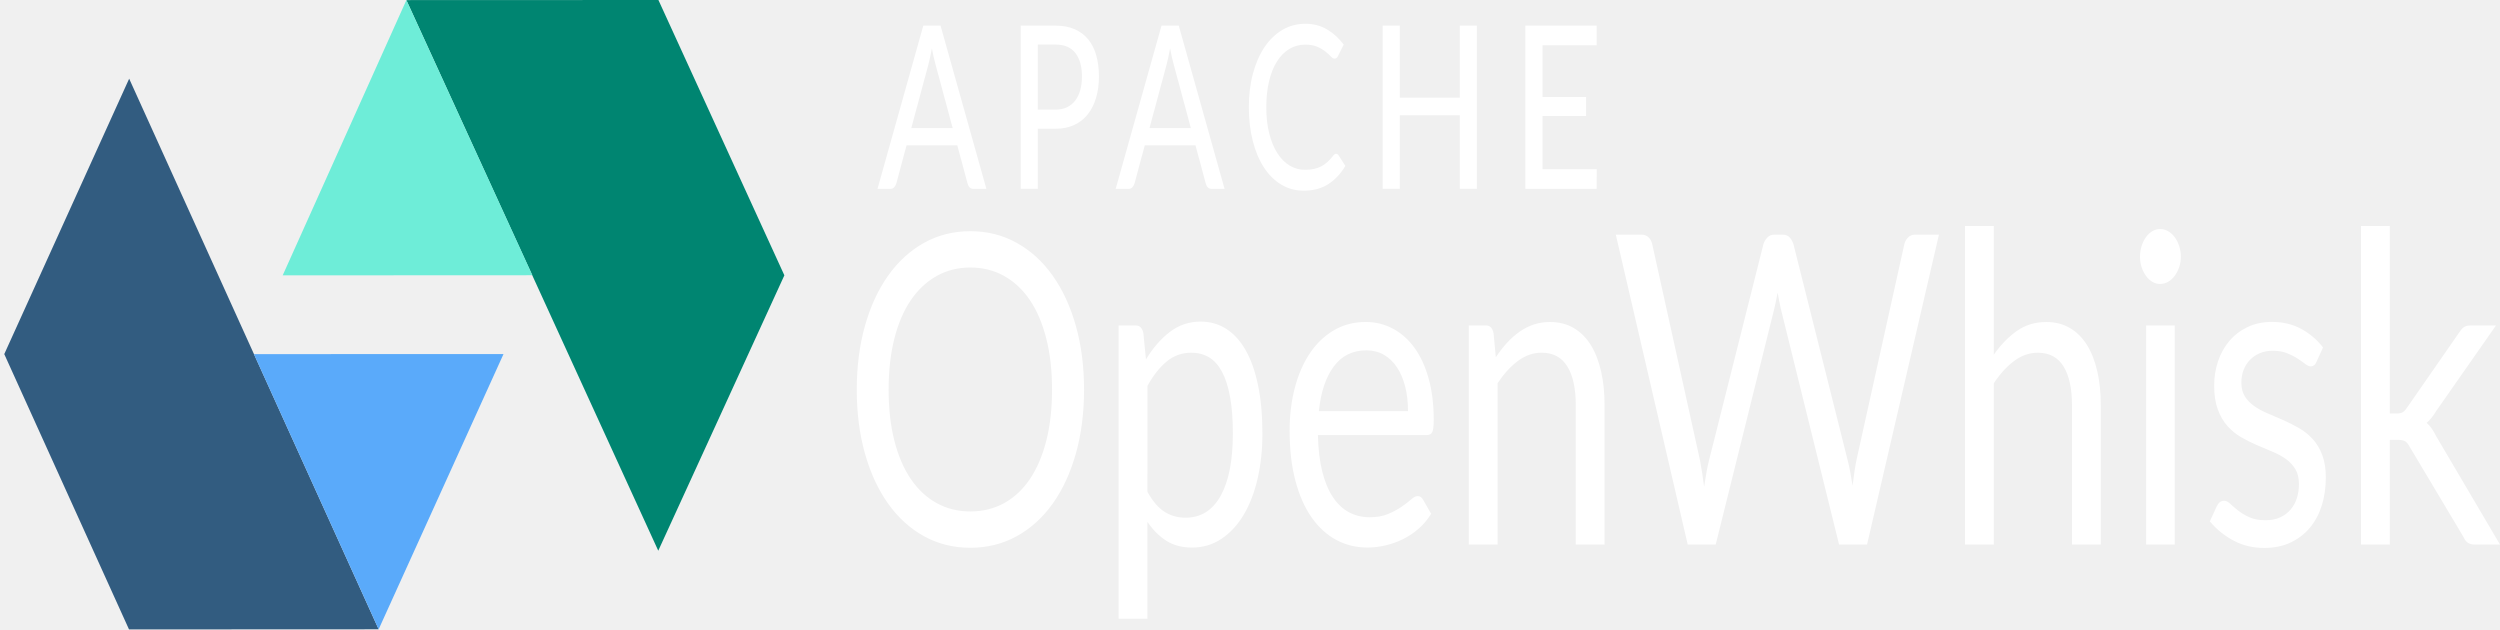
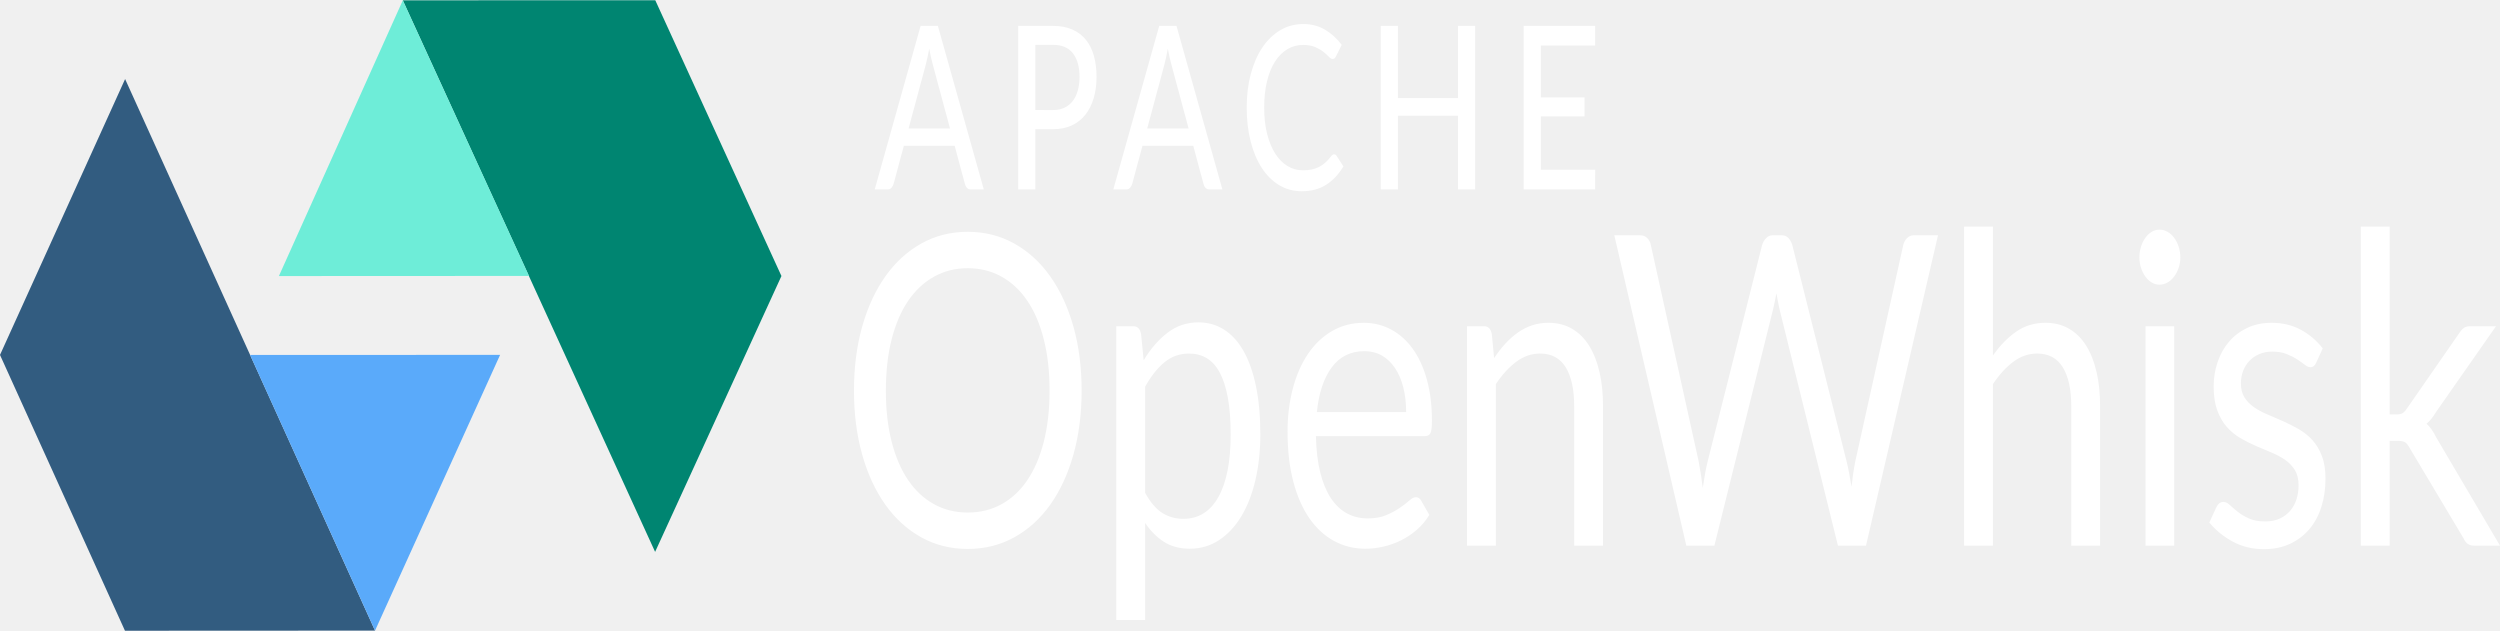
- <svg xmlns="http://www.w3.org/2000/svg" xmlns:ns1="http://www.openswatchbook.org/uri/2009/osb" xmlns:xlink="http://www.w3.org/1999/xlink" width="92.749" height="23.351" viewBox="0 0 147.844 37.222" version="1.1" id="svg4829">
+ <svg xmlns="http://www.w3.org/2000/svg" xmlns:ns1="http://www.openswatchbook.org/uri/2009/osb" xmlns:xlink="http://www.w3.org/1999/xlink" width="1.997in" height="0.504in" viewBox="0 0 305.6 77.071" version="1.1" id="svg4829">
  <defs id="defs4816">
    <linearGradient id="linearGradient2544" ns1:paint="solid">
      <stop style="stop-color:#000000;stop-opacity:1;" offset="0" id="stop2542" />
    </linearGradient>
-     <color-profile name="Adobe-RGB--1998-" xlink:href="/System/Library/ColorSync/Profiles/AdobeRGB1998.icc" id="color-profile186" />
+     <color-profile name="Adobe-RGB--1998-" xlink:href="/System/Library/ColorSync/Profiles/AdobeRGB1998.icc" id="color-profile2859" />
    <filter style="color-interpolation-filters:sRGB" id="filter4902">
      <feFlood flood-opacity="0.498" flood-color="rgb(0,0,0)" result="flood" id="feFlood4892" />
      <feComposite in="flood" in2="SourceGraphic" operator="in" result="composite1" id="feComposite4894" />
      <feGaussianBlur in="composite1" stdDeviation="2" result="blur" id="feGaussianBlur4896" />
      <feOffset dx="6" dy="6" result="offset" id="feOffset4898" />
      <feComposite in="SourceGraphic" in2="offset" operator="over" result="fbSourceGraphic" id="feComposite4900" />
      <feColorMatrix result="fbSourceGraphicAlpha" in="fbSourceGraphic" values="0 0 0 -1 0 0 0 0 -1 0 0 0 0 -1 0 0 0 0 1 0" id="feColorMatrix4988" />
      <feFlood id="feFlood4990" flood-opacity="0.498" flood-color="rgb(0,0,0)" result="flood" in="fbSourceGraphic" />
      <feComposite in2="fbSourceGraphic" id="feComposite4992" in="flood" operator="in" result="composite1" />
      <feGaussianBlur id="feGaussianBlur4994" in="composite1" stdDeviation="1" result="blur" />
      <feOffset id="feOffset4996" dx="6" dy="6" result="offset" />
      <feComposite in2="offset" id="feComposite4998" in="fbSourceGraphic" operator="over" result="fbSourceGraphic" />
      <feColorMatrix result="fbSourceGraphicAlpha" in="fbSourceGraphic" values="0 0 0 -1 0 0 0 0 -1 0 0 0 0 -1 0 0 0 0 1 0" id="feColorMatrix5000" />
      <feFlood id="feFlood5002" flood-opacity="0.498" flood-color="rgb(0,0,0)" result="flood" in="fbSourceGraphic" />
      <feComposite in2="fbSourceGraphic" id="feComposite5004" in="flood" operator="in" result="composite1" />
      <feGaussianBlur id="feGaussianBlur5006" in="composite1" stdDeviation="1" result="blur" />
      <feOffset id="feOffset5008" dx="6" dy="6" result="offset" />
      <feComposite in2="offset" id="feComposite5010" in="fbSourceGraphic" operator="over" result="fbSourceGraphic" />
      <feColorMatrix result="fbSourceGraphicAlpha" in="fbSourceGraphic" values="0 0 0 -1 0 0 0 0 -1 0 0 0 0 -1 0 0 0 0 1 0" id="feColorMatrix5012" />
      <feFlood id="feFlood5014" flood-opacity="0.498" flood-color="rgb(0,0,0)" result="flood" in="fbSourceGraphic" />
      <feComposite in2="fbSourceGraphic" id="feComposite5016" in="flood" operator="in" result="composite1" />
      <feGaussianBlur id="feGaussianBlur5018" in="composite1" stdDeviation="1" result="blur" />
      <feOffset id="feOffset5020" dx="6" dy="6" result="offset" />
      <feComposite in2="offset" id="feComposite5022" in="fbSourceGraphic" operator="over" result="fbSourceGraphic" />
      <feColorMatrix result="fbSourceGraphicAlpha" in="fbSourceGraphic" values="0 0 0 -1 0 0 0 0 -1 0 0 0 0 -1 0 0 0 0 1 0" id="feColorMatrix5024" />
      <feFlood id="feFlood5026" flood-opacity="0.498" flood-color="rgb(0,0,0)" result="flood" in="fbSourceGraphic" />
      <feComposite in2="fbSourceGraphic" id="feComposite5028" in="flood" operator="in" result="composite1" />
      <feGaussianBlur id="feGaussianBlur5030" in="composite1" stdDeviation="1" result="blur" />
      <feOffset id="feOffset5032" dx="6" dy="6" result="offset" />
      <feComposite in2="offset" id="feComposite5034" in="fbSourceGraphic" operator="over" result="fbSourceGraphic" />
      <feColorMatrix result="fbSourceGraphicAlpha" in="fbSourceGraphic" values="0 0 0 -1 0 0 0 0 -1 0 0 0 0 -1 0 0 0 0 1 0" id="feColorMatrix5036" />
      <feFlood id="feFlood5038" flood-opacity="0.498" flood-color="rgb(0,0,0)" result="flood" in="fbSourceGraphic" />
      <feComposite in2="fbSourceGraphic" id="feComposite5040" in="flood" operator="in" result="composite1" />
      <feGaussianBlur id="feGaussianBlur5042" in="composite1" stdDeviation="1" result="blur" />
      <feOffset id="feOffset5044" dx="6" dy="6" result="offset" />
      <feComposite in2="offset" id="feComposite5046" in="fbSourceGraphic" operator="over" result="composite2" />
    </filter>
    <filter style="color-interpolation-filters:sRGB" id="filter569">
      <feFlood flood-opacity="0.498" flood-color="rgb(0,0,0)" result="flood" id="feFlood559" />
      <feComposite in="flood" in2="SourceGraphic" operator="in" result="composite1" id="feComposite561" />
      <feGaussianBlur in="composite1" stdDeviation="1.38778e-16" result="blur" id="feGaussianBlur563" />
      <feOffset dx="0.2" dy="0.2" result="offset" id="feOffset565" />
      <feComposite in="SourceGraphic" in2="offset" operator="over" result="composite2" id="feComposite567" />
    </filter>
    <filter style="color-interpolation-filters:sRGB" id="filter895">
      <feFlood flood-opacity="0.498" flood-color="rgb(255,255,255)" result="flood" id="feFlood885" />
      <feComposite in="flood" in2="SourceGraphic" operator="in" result="composite1" id="feComposite887" />
      <feGaussianBlur in="composite1" stdDeviation="1.38778e-16" result="blur" id="feGaussianBlur889" />
      <feOffset dx="-0.2" dy="-2.77556e-17" result="offset" id="feOffset891" />
      <feComposite in="SourceGraphic" in2="offset" operator="over" result="composite2" id="feComposite893" />
    </filter>
    <filter style="color-interpolation-filters:sRGB" id="filter946">
      <feFlood flood-opacity="0.498" flood-color="rgb(0,0,0)" result="flood" id="feFlood936" />
      <feComposite in="flood" in2="SourceGraphic" operator="in" result="composite1" id="feComposite938" />
      <feGaussianBlur in="composite1" stdDeviation="1.38778e-16" result="blur" id="feGaussianBlur940" />
      <feOffset dx="-0.2" dy="-2.77556e-17" result="offset" id="feOffset942" />
      <feComposite in="SourceGraphic" in2="offset" operator="over" result="composite2" id="feComposite944" />
    </filter>
    <filter style="color-interpolation-filters:sRGB" id="filter1214">
      <feFlood flood-opacity="0.498" flood-color="rgb(0,0,0)" result="flood" id="feFlood1204" />
      <feComposite in="flood" in2="SourceGraphic" operator="in" result="composite1" id="feComposite1206" />
      <feGaussianBlur in="composite1" stdDeviation="1.38778e-16" result="blur" id="feGaussianBlur1208" />
      <feOffset dx="-0.1" dy="0.1" result="offset" id="feOffset1210" />
      <feComposite in="SourceGraphic" in2="offset" operator="over" result="composite2" id="feComposite1212" />
    </filter>
    <filter style="color-interpolation-filters:sRGB" id="filter1437">
      <feFlood flood-opacity="0.498" flood-color="rgb(255,255,255)" result="flood" id="feFlood1427" />
      <feComposite in="flood" in2="SourceGraphic" operator="in" result="composite1" id="feComposite1429" />
      <feGaussianBlur in="composite1" stdDeviation="1.38778e-16" result="blur" id="feGaussianBlur1431" />
      <feOffset dx="0.1" dy="0.1" result="offset" id="feOffset1433" />
      <feComposite in="SourceGraphic" in2="offset" operator="over" result="composite2" id="feComposite1435" />
    </filter>
    <clipPath clipPathUnits="userSpaceOnUse" id="clipPath2252">
      <rect style="fill:none;fill-opacity:1;stroke:#000000;stroke-width:0.937;stroke-linecap:butt;stroke-linejoin:miter;stroke-opacity:1;paint-order:fill markers stroke" id="rect2254" width="15.336" height="17.758" x="15.285" y="-0.229" ry="0.375" />
    </clipPath>
    <clipPath clipPathUnits="userSpaceOnUse" id="clipPath2270">
      <rect style="fill:none;fill-opacity:1;stroke:#000000;stroke-width:0;stroke-linecap:butt;stroke-linejoin:miter;stroke-miterlimit:4;stroke-dasharray:none;stroke-opacity:1;paint-order:fill markers stroke" id="rect2272" width="11.395" height="9.028" x="9.199" y="-0.064" ry="0.36" />
    </clipPath>
    <filter style="color-interpolation-filters:sRGB" id="filter2408">
      <feFlood flood-opacity="0.498" flood-color="rgb(0,0,0)" result="flood" id="feFlood2398" />
      <feComposite in="flood" in2="SourceGraphic" operator="in" result="composite1" id="feComposite2400" />
      <feGaussianBlur in="composite1" stdDeviation="1.38778e-16" result="blur" id="feGaussianBlur2402" />
      <feOffset dx="-0.1" dy="0.1" result="offset" id="feOffset2404" />
      <feComposite in="SourceGraphic" in2="offset" operator="over" result="composite2" id="feComposite2406" />
    </filter>
    <clipPath clipPathUnits="userSpaceOnUse" id="clipPath2418">
      <rect style="fill:none;fill-opacity:1;stroke:#000000;stroke-width:0;stroke-linecap:butt;stroke-linejoin:miter;stroke-miterlimit:4;stroke-dasharray:none;stroke-opacity:1;paint-order:fill markers stroke" id="rect2420" width="11.568" height="8.949" x="10.365" y="-0.056" ry="0.37" />
    </clipPath>
    <filter style="color-interpolation-filters:sRGB" id="filter2530">
      <feFlood flood-opacity="0.498" flood-color="rgb(255,255,255)" result="flood" id="feFlood2520" />
      <feComposite in="flood" in2="SourceGraphic" operator="in" result="composite1" id="feComposite2522" />
      <feGaussianBlur in="composite1" stdDeviation="1.38778e-16" result="blur" id="feGaussianBlur2524" />
      <feOffset dx="-0.1" dy="0" result="offset" id="feOffset2526" />
      <feComposite in="SourceGraphic" in2="offset" operator="over" result="composite2" id="feComposite2528" />
    </filter>
    <clipPath clipPathUnits="userSpaceOnUse" id="clipPath2538">
      <rect style="fill:none;fill-opacity:1;stroke:#000000;stroke-width:0;stroke-linecap:butt;stroke-linejoin:miter;stroke-miterlimit:4;stroke-dasharray:none;stroke-opacity:1;paint-order:fill markers stroke" id="rect2540" width="14.631" height="17.227" x="-0.165" y="2.458" ry="0.37" />
    </clipPath>
  </defs>
-   <rect style="display:none;fill:#29558f;fill-opacity:1;stroke:none;stroke-width:2.731" id="rect1439" width="147.543" height="37.564" x="0.108" y="0.11" />
-   <path style="display:inline;fill:#ffffff;stroke-width:1.576" id="path130" d="m 64.108,23.046 c 0,1.373 -0.162,2.632 -0.485,3.779 -0.323,1.147 -0.78,2.134 -1.37,2.96 -0.59,0.827 -1.298,1.469 -2.126,1.925 -0.828,0.456 -1.742,0.684 -2.744,0.684 -1.002,0 -1.915,-0.228 -2.74,-0.684 -0.824,-0.456 -1.531,-1.098 -2.121,-1.925 -0.59,-0.827 -1.046,-1.814 -1.37,-2.96 -0.323,-1.147 -0.485,-2.406 -0.485,-3.779 0,-1.373 0.162,-2.632 0.485,-3.779 0.323,-1.147 0.78,-2.136 1.37,-2.967 0.59,-0.831 1.297,-1.477 2.121,-1.937 0.824,-0.46 1.738,-0.691 2.74,-0.691 1.002,0 1.917,0.23 2.744,0.691 0.828,0.46 1.536,1.106 2.126,1.937 0.59,0.831 1.046,1.82 1.37,2.967 0.323,1.147 0.485,2.406 0.485,3.779 z m -1.893,0 c 0,-1.125 -0.114,-2.136 -0.342,-3.031 -0.228,-0.895 -0.552,-1.652 -0.97,-2.27 -0.419,-0.618 -0.926,-1.093 -1.522,-1.426 -0.596,-0.332 -1.262,-0.499 -1.998,-0.499 -0.729,0 -1.392,0.166 -1.988,0.499 -0.596,0.332 -1.105,0.808 -1.527,1.426 -0.422,0.618 -0.747,1.375 -0.975,2.27 -0.228,0.895 -0.342,1.905 -0.342,3.031 0,1.125 0.114,2.134 0.342,3.024 0.228,0.891 0.553,1.645 0.975,2.264 0.422,0.618 0.931,1.091 1.527,1.42 0.596,0.328 1.259,0.492 1.988,0.492 0.736,0 1.401,-0.164 1.998,-0.492 0.596,-0.328 1.103,-0.801 1.522,-1.42 0.419,-0.618 0.742,-1.373 0.97,-2.264 0.228,-0.891 0.342,-1.899 0.342,-3.024 z m 5.641,6.036 c 0.311,0.563 0.65,0.959 1.018,1.189 0.368,0.23 0.78,0.345 1.237,0.345 0.9,0 1.592,-0.431 2.074,-1.292 0.482,-0.861 0.723,-2.089 0.723,-3.683 0,-0.844 -0.055,-1.569 -0.166,-2.174 -0.111,-0.605 -0.271,-1.102 -0.48,-1.49 -0.209,-0.388 -0.466,-0.671 -0.77,-0.85 -0.304,-0.179 -0.65,-0.269 -1.037,-0.269 -0.552,0 -1.035,0.171 -1.451,0.512 -0.415,0.341 -0.797,0.823 -1.146,1.445 z m -0.086,-7.826 c 0.406,-0.674 0.875,-1.215 1.408,-1.624 0.533,-0.409 1.141,-0.614 1.826,-0.614 0.558,0 1.062,0.143 1.512,0.428 0.45,0.286 0.834,0.708 1.151,1.266 0.317,0.558 0.561,1.251 0.732,2.078 0.171,0.827 0.257,1.778 0.257,2.852 0,0.955 -0.095,1.844 -0.285,2.666 -0.19,0.823 -0.465,1.535 -0.823,2.136 -0.358,0.601 -0.796,1.074 -1.313,1.42 -0.517,0.345 -1.099,0.518 -1.745,0.518 -0.59,0 -1.095,-0.134 -1.517,-0.403 -0.422,-0.269 -0.794,-0.642 -1.118,-1.119 v 5.729 H 66.153 V 19.248 h 1.018 c 0.241,0 0.39,0.158 0.447,0.473 z m 15.495,3.056 c 0,-0.529 -0.055,-1.012 -0.166,-1.451 -0.111,-0.439 -0.273,-0.818 -0.485,-1.138 -0.212,-0.32 -0.471,-0.567 -0.775,-0.742 -0.304,-0.175 -0.65,-0.262 -1.037,-0.262 -0.812,0 -1.454,0.318 -1.926,0.953 -0.472,0.635 -0.766,1.515 -0.88,2.641 z m 1.37,6.074 c -0.209,0.341 -0.46,0.637 -0.751,0.889 -0.292,0.252 -0.604,0.458 -0.937,0.62 -0.333,0.162 -0.677,0.283 -1.032,0.364 -0.355,0.081 -0.707,0.121 -1.056,0.121 -0.666,0 -1.279,-0.151 -1.841,-0.454 -0.561,-0.303 -1.046,-0.746 -1.455,-1.33 -0.409,-0.584 -0.728,-1.307 -0.956,-2.168 -0.228,-0.861 -0.342,-1.85 -0.342,-2.967 0,-0.904 0.103,-1.748 0.309,-2.532 0.206,-0.784 0.503,-1.464 0.889,-2.04 0.387,-0.575 0.859,-1.027 1.417,-1.356 0.558,-0.328 1.186,-0.492 1.883,-0.492 0.577,0 1.111,0.13 1.603,0.39 0.491,0.26 0.916,0.635 1.275,1.125 0.358,0.49 0.639,1.096 0.842,1.816 0.203,0.72 0.304,1.541 0.304,2.462 0,0.358 -0.029,0.597 -0.086,0.716 -0.057,0.119 -0.165,0.179 -0.323,0.179 h -6.44 c 0.019,0.818 0.103,1.53 0.252,2.136 0.149,0.605 0.357,1.11 0.623,1.515 0.266,0.405 0.583,0.708 0.951,0.908 0.368,0.2 0.78,0.301 1.237,0.301 0.425,0 0.791,-0.066 1.099,-0.198 0.308,-0.132 0.572,-0.275 0.794,-0.428 0.222,-0.153 0.407,-0.296 0.556,-0.428 0.149,-0.132 0.277,-0.198 0.385,-0.198 0.14,0 0.247,0.072 0.323,0.217 z m 3.824,-9.259 c 0.209,-0.315 0.431,-0.601 0.666,-0.857 0.235,-0.256 0.484,-0.475 0.747,-0.659 0.263,-0.183 0.542,-0.324 0.837,-0.422 0.295,-0.098 0.614,-0.147 0.956,-0.147 0.526,0 0.991,0.117 1.394,0.352 0.403,0.234 0.739,0.567 1.008,0.997 0.27,0.431 0.474,0.948 0.614,1.554 0.14,0.605 0.209,1.275 0.209,2.008 v 8.248 h -1.703 v -8.248 c 0,-0.98 -0.166,-1.741 -0.499,-2.283 -0.333,-0.541 -0.839,-0.812 -1.517,-0.812 -0.501,0 -0.969,0.162 -1.403,0.486 -0.434,0.324 -0.835,0.763 -1.203,1.317 v 9.54 h -1.703 v -12.955 h 1.018 c 0.241,0 0.39,0.158 0.447,0.473 z m 26.206,-7.251 -4.252,18.326 h -1.655 l -3.453,-13.978 c -0.032,-0.136 -0.062,-0.281 -0.09,-0.435 l -0.09,-0.486 c -0.032,0.171 -0.063,0.332 -0.095,0.486 -0.032,0.153 -0.063,0.298 -0.095,0.435 L 101.463,32.202 H 99.807 L 95.555,13.877 h 1.531 c 0.165,0 0.303,0.055 0.414,0.166 0.111,0.111 0.182,0.252 0.214,0.422 l 2.816,12.737 c 0.044,0.23 0.087,0.477 0.128,0.742 0.041,0.264 0.081,0.546 0.119,0.844 0.044,-0.298 0.09,-0.582 0.138,-0.85 0.048,-0.269 0.1,-0.514 0.157,-0.735 l 3.206,-12.737 c 0.038,-0.145 0.113,-0.279 0.224,-0.403 0.111,-0.124 0.246,-0.185 0.404,-0.185 h 0.533 c 0.165,0 0.298,0.055 0.4,0.166 0.101,0.111 0.178,0.252 0.228,0.422 l 3.196,12.737 c 0.057,0.222 0.109,0.46 0.157,0.716 0.048,0.256 0.093,0.524 0.138,0.806 0.032,-0.281 0.067,-0.55 0.105,-0.806 0.038,-0.256 0.079,-0.494 0.124,-0.716 l 2.825,-12.737 c 0.032,-0.153 0.103,-0.29 0.214,-0.409 0.111,-0.119 0.246,-0.179 0.404,-0.179 z m 3.244,7.098 c 0.412,-0.588 0.869,-1.057 1.37,-1.407 0.501,-0.35 1.078,-0.524 1.731,-0.524 0.526,0 0.991,0.117 1.394,0.352 0.403,0.234 0.739,0.567 1.008,0.997 0.27,0.431 0.474,0.948 0.614,1.554 0.14,0.605 0.209,1.275 0.209,2.008 v 8.248 h -1.703 v -8.248 c 0,-0.98 -0.166,-1.741 -0.499,-2.283 -0.333,-0.541 -0.839,-0.812 -1.517,-0.812 -0.501,0 -0.969,0.162 -1.403,0.486 -0.434,0.324 -0.835,0.763 -1.203,1.317 v 9.54 h -1.703 V 13.365 h 1.703 z m 10.701,-1.726 v 12.955 h -1.693 V 19.248 Z m 0.361,-4.067 c 0,0.222 -0.033,0.428 -0.1,0.62 -0.067,0.192 -0.155,0.362 -0.266,0.512 -0.111,0.149 -0.241,0.266 -0.39,0.352 -0.149,0.085 -0.306,0.128 -0.471,0.128 -0.165,0 -0.319,-0.043 -0.461,-0.128 -0.143,-0.085 -0.268,-0.202 -0.376,-0.352 -0.108,-0.149 -0.193,-0.32 -0.257,-0.512 -0.063,-0.192 -0.095,-0.399 -0.095,-0.62 0,-0.222 0.032,-0.433 0.095,-0.633 0.063,-0.2 0.149,-0.375 0.257,-0.524 0.108,-0.149 0.233,-0.266 0.376,-0.352 0.143,-0.085 0.296,-0.128 0.461,-0.128 0.165,0 0.322,0.043 0.471,0.128 0.149,0.085 0.279,0.202 0.39,0.352 0.111,0.149 0.2,0.324 0.266,0.524 0.067,0.2 0.1,0.411 0.1,0.633 z m 8.028,6.202 c -0.076,0.188 -0.193,0.281 -0.352,0.281 -0.095,0 -0.203,-0.047 -0.323,-0.141 -0.12,-0.094 -0.268,-0.198 -0.442,-0.313 -0.174,-0.115 -0.382,-0.222 -0.623,-0.32 -0.241,-0.098 -0.526,-0.147 -0.856,-0.147 -0.285,0 -0.542,0.049 -0.77,0.147 -0.228,0.098 -0.423,0.232 -0.585,0.403 -0.162,0.171 -0.285,0.369 -0.371,0.595 -0.086,0.226 -0.128,0.471 -0.128,0.735 0,0.332 0.071,0.61 0.214,0.831 0.143,0.222 0.331,0.413 0.566,0.575 0.235,0.162 0.501,0.305 0.799,0.428 0.298,0.124 0.604,0.256 0.918,0.396 0.314,0.141 0.62,0.296 0.918,0.467 0.298,0.171 0.564,0.384 0.799,0.639 0.235,0.256 0.423,0.569 0.566,0.94 0.143,0.371 0.214,0.816 0.214,1.336 0,0.597 -0.079,1.149 -0.238,1.656 -0.159,0.507 -0.393,0.946 -0.704,1.317 -0.311,0.371 -0.691,0.663 -1.141,0.876 -0.45,0.213 -0.97,0.32 -1.56,0.32 -0.672,0 -1.281,-0.147 -1.826,-0.441 -0.545,-0.294 -1.008,-0.671 -1.389,-1.132 l 0.4,-0.87 c 0.051,-0.111 0.111,-0.196 0.181,-0.256 0.07,-0.06 0.159,-0.09 0.266,-0.09 0.114,0 0.235,0.06 0.361,0.179 0.127,0.119 0.281,0.252 0.461,0.396 0.181,0.145 0.401,0.277 0.661,0.396 0.26,0.119 0.583,0.179 0.97,0.179 0.33,0 0.618,-0.058 0.866,-0.173 0.247,-0.115 0.453,-0.271 0.618,-0.467 0.165,-0.196 0.287,-0.422 0.366,-0.678 0.079,-0.256 0.119,-0.529 0.119,-0.818 0,-0.358 -0.071,-0.654 -0.214,-0.889 -0.143,-0.234 -0.331,-0.435 -0.566,-0.601 -0.235,-0.166 -0.503,-0.311 -0.804,-0.435 -0.301,-0.124 -0.609,-0.254 -0.923,-0.39 -0.314,-0.136 -0.621,-0.292 -0.923,-0.467 -0.301,-0.175 -0.569,-0.394 -0.804,-0.659 -0.235,-0.264 -0.423,-0.59 -0.566,-0.978 -0.143,-0.388 -0.214,-0.859 -0.214,-1.413 0,-0.494 0.076,-0.97 0.228,-1.426 0.152,-0.456 0.374,-0.857 0.666,-1.202 0.292,-0.345 0.65,-0.62 1.075,-0.825 0.425,-0.205 0.91,-0.307 1.455,-0.307 0.634,0 1.203,0.134 1.707,0.403 0.504,0.269 0.94,0.637 1.308,1.106 z m 4.328,-8.018 v 11.087 h 0.438 c 0.127,0 0.233,-0.023 0.319,-0.07 0.086,-0.047 0.176,-0.143 0.271,-0.288 l 3.044,-4.386 c 0.089,-0.145 0.182,-0.258 0.281,-0.339 0.098,-0.081 0.23,-0.121 0.395,-0.121 h 1.531 l -3.548,5.077 c -0.171,0.29 -0.355,0.516 -0.552,0.678 0.114,0.102 0.217,0.22 0.309,0.352 0.092,0.132 0.179,0.283 0.262,0.454 l 3.767,6.394 h -1.512 c -0.146,0 -0.271,-0.032 -0.376,-0.096 -0.105,-0.064 -0.195,-0.181 -0.271,-0.352 l -3.168,-5.307 c -0.095,-0.179 -0.189,-0.296 -0.281,-0.352 -0.092,-0.055 -0.233,-0.083 -0.423,-0.083 h -0.485 v 6.19 H 139.625 V 13.365 Z" />
-   <path style="display:inline;fill:#ffffff;stroke-width:0.963;filter:url(#filter4902)" id="path114" d="M 51.952,5.717 51.204,3.913 C 51.15,3.79 51.096,3.635 51.042,3.447 c -0.026,0.093 -0.052,0.179 -0.079,0.259 -0.027,0.08 -0.053,0.151 -0.079,0.214 l -0.744,1.797 z m 1.478,1.732 h -0.576 c -0.066,0 -0.119,-0.015 -0.162,-0.045 -0.042,-0.03 -0.073,-0.069 -0.091,-0.117 L 52.155,6.209 h -2.223 l -0.446,1.078 c -0.016,0.041 -0.047,0.078 -0.091,0.112 -0.044,0.033 -0.098,0.05 -0.162,0.05 H 48.658 L 50.666,2.8 h 0.755 z m 3.034,-2.256 c 0.19,0 0.356,-0.023 0.5,-0.068 0.144,-0.045 0.265,-0.11 0.362,-0.193 0.097,-0.083 0.17,-0.182 0.219,-0.298 0.049,-0.115 0.074,-0.243 0.074,-0.384 0,-0.283 -0.095,-0.505 -0.286,-0.667 -0.191,-0.162 -0.48,-0.243 -0.869,-0.243 h -0.78 v 1.852 z m 0,-2.392 c 0.323,0 0.604,0.035 0.843,0.104 0.239,0.069 0.437,0.167 0.593,0.293 0.157,0.126 0.273,0.279 0.349,0.458 0.076,0.179 0.114,0.378 0.114,0.596 0,0.218 -0.041,0.418 -0.123,0.6 -0.082,0.182 -0.202,0.339 -0.362,0.471 -0.159,0.132 -0.358,0.234 -0.595,0.306 -0.238,0.072 -0.511,0.108 -0.82,0.108 H 55.684 V 7.448 H 54.936 V 2.8 Z M 62.391,5.717 61.643,3.913 C 61.589,3.79 61.536,3.635 61.482,3.447 c -0.026,0.093 -0.052,0.179 -0.079,0.259 -0.027,0.08 -0.053,0.151 -0.079,0.214 l -0.744,1.797 z m 1.478,1.732 h -0.576 c -0.066,0 -0.119,-0.015 -0.162,-0.045 -0.042,-0.03 -0.073,-0.069 -0.091,-0.117 L 62.595,6.209 h -2.223 l -0.446,1.078 c -0.016,0.041 -0.047,0.078 -0.091,0.112 -0.044,0.033 -0.098,0.05 -0.162,0.05 H 59.097 l 2.009,-4.649 h 0.755 z m 4.891,-0.997 c 0.042,0 0.078,0.015 0.109,0.045 l 0.295,0.298 c -0.206,0.224 -0.457,0.398 -0.753,0.521 -0.296,0.123 -0.653,0.185 -1.069,0.185 -0.365,0 -0.696,-0.058 -0.992,-0.175 C 66.054,7.209 65.801,7.046 65.592,6.837 65.382,6.627 65.22,6.377 65.106,6.086 64.991,5.794 64.933,5.474 64.933,5.124 c 0,-0.35 0.06,-0.67 0.181,-0.961 0.121,-0.291 0.29,-0.542 0.507,-0.751 0.218,-0.209 0.478,-0.372 0.781,-0.489 0.303,-0.117 0.639,-0.175 1.006,-0.175 0.358,0 0.677,0.054 0.955,0.162 0.279,0.108 0.521,0.251 0.727,0.431 l -0.246,0.32 c -0.016,0.024 -0.037,0.043 -0.061,0.058 -0.025,0.015 -0.057,0.023 -0.097,0.023 -0.044,0 -0.097,-0.021 -0.156,-0.062 -0.06,-0.041 -0.138,-0.087 -0.235,-0.138 -0.097,-0.051 -0.217,-0.097 -0.36,-0.138 -0.143,-0.041 -0.321,-0.062 -0.534,-0.062 -0.25,0 -0.48,0.04 -0.688,0.121 -0.208,0.081 -0.388,0.197 -0.539,0.35 -0.151,0.152 -0.268,0.339 -0.351,0.56 -0.083,0.221 -0.125,0.471 -0.125,0.749 0,0.283 0.043,0.534 0.13,0.754 0.087,0.22 0.206,0.407 0.358,0.56 0.152,0.153 0.331,0.27 0.537,0.35 0.206,0.08 0.428,0.12 0.667,0.12 0.145,0 0.276,-0.008 0.392,-0.024 0.116,-0.016 0.222,-0.04 0.32,-0.073 0.097,-0.032 0.189,-0.074 0.276,-0.125 0.087,-0.051 0.172,-0.112 0.256,-0.183 0.019,-0.015 0.039,-0.028 0.06,-0.037 0.021,-0.01 0.043,-0.015 0.067,-0.015 z M 74.927,2.8 V 7.448 H 74.179 V 5.354 H 71.549 V 7.448 H 70.798 V 2.8 h 0.751 V 4.852 H 74.179 V 2.8 Z m 5.253,4.089 -0.004,0.56 H 77.052 V 2.8 h 3.125 v 0.56 h -2.374 v 1.473 h 1.91 v 0.541 h -1.91 v 1.515 z" transform="matrix(1.349347,0,0,2.076877,-13.76356,-4.301778)" />
-   <g style="display:inline" id="g107" transform="matrix(1.53049,0,0,1.890598,0.0948934,-2.222422)">
+   <rect style="display:none;fill:#29558f;fill-opacity:1;stroke:none;stroke-width:5.666" id="rect1439" width="305.836" height="77.991" x="-0.144" y="-0.469" />
+   <path style="display:inline;fill:#ffffff;stroke-width:3.262" id="path130" d="m 132.218,47.718 c 0,2.842 -0.335,5.45 -1.004,7.825 -0.67,2.374 -1.615,4.418 -2.836,6.13 -1.221,1.712 -2.688,3.041 -4.402,3.985 -1.714,0.944 -3.608,1.417 -5.682,1.417 -2.075,0 -3.965,-0.472 -5.672,-1.417 -1.707,-0.944 -3.171,-2.273 -4.392,-3.985 -1.221,-1.712 -2.167,-3.756 -2.836,-6.13 -0.67,-2.374 -1.004,-4.982 -1.004,-7.825 0,-2.842 0.335,-5.45 1.004,-7.825 0.67,-2.374 1.615,-4.422 2.836,-6.143 1.221,-1.721 2.685,-3.058 4.392,-4.012 1.707,-0.953 3.598,-1.43 5.672,-1.43 2.075,0 3.969,0.477 5.682,1.43 1.714,0.953 3.181,2.29 4.402,4.012 1.221,1.721 2.167,3.769 2.836,6.143 0.67,2.374 1.004,4.982 1.004,7.825 z m -3.919,0 c 0,-2.33 -0.236,-4.422 -0.709,-6.276 -0.473,-1.854 -1.142,-3.42 -2.009,-4.7 -0.867,-1.28 -1.917,-2.264 -3.151,-2.952 -1.234,-0.688 -2.613,-1.033 -4.136,-1.033 -1.51,0 -2.882,0.344 -4.116,1.033 -1.234,0.688 -2.288,1.673 -3.161,2.952 -0.873,1.28 -1.546,2.846 -2.019,4.7 -0.473,1.854 -0.709,3.945 -0.709,6.276 0,2.33 0.236,4.418 0.709,6.262 0.473,1.845 1.146,3.407 2.019,4.687 0.873,1.28 1.927,2.26 3.161,2.939 1.234,0.68 2.606,1.019 4.116,1.019 1.523,0 2.902,-0.34 4.136,-1.019 1.234,-0.68 2.285,-1.659 3.151,-2.939 0.867,-1.28 1.536,-2.842 2.009,-4.687 0.473,-1.845 0.709,-3.932 0.709,-6.262 z m 11.68,12.498 c 0.643,1.165 1.346,1.986 2.107,2.463 0.762,0.477 1.615,0.715 2.56,0.715 1.865,0 3.296,-0.891 4.294,-2.674 0.998,-1.783 1.497,-4.325 1.497,-7.626 0,-1.748 -0.115,-3.248 -0.345,-4.501 -0.23,-1.253 -0.561,-2.282 -0.995,-3.085 -0.433,-0.803 -0.965,-1.39 -1.595,-1.761 -0.63,-0.371 -1.346,-0.556 -2.147,-0.556 -1.142,0 -2.144,0.353 -3.004,1.059 -0.86,0.706 -1.651,1.704 -2.373,2.992 z m -0.177,-16.205 c 0.84,-1.395 1.812,-2.516 2.915,-3.363 1.103,-0.847 2.363,-1.271 3.782,-1.271 1.155,0 2.199,0.296 3.132,0.887 0.932,0.591 1.727,1.465 2.383,2.621 0.657,1.156 1.162,2.591 1.517,4.303 0.355,1.712 0.532,3.681 0.532,5.905 0,1.977 -0.197,3.817 -0.591,5.521 -0.394,1.704 -0.962,3.178 -1.704,4.422 -0.742,1.245 -1.648,2.224 -2.718,2.939 -1.07,0.715 -2.275,1.072 -3.614,1.072 -1.221,0 -2.268,-0.278 -3.141,-0.834 -0.873,-0.556 -1.645,-1.328 -2.314,-2.317 v 11.863 h -3.526 v -35.906 h 2.107 c 0.499,0 0.808,0.327 0.926,0.98 z m 32.084,6.329 c 0,-1.094 -0.115,-2.096 -0.345,-3.005 -0.23,-0.909 -0.565,-1.695 -1.004,-2.357 -0.44,-0.662 -0.975,-1.174 -1.605,-1.536 -0.63,-0.362 -1.346,-0.543 -2.147,-0.543 -1.681,0 -3.01,0.658 -3.988,1.973 -0.978,1.315 -1.586,3.138 -1.822,5.468 z m 2.836,12.578 c -0.433,0.706 -0.952,1.32 -1.556,1.84 -0.604,0.521 -1.251,0.949 -1.94,1.284 -0.689,0.335 -1.402,0.587 -2.137,0.755 -0.735,0.168 -1.464,0.252 -2.186,0.252 -1.379,0 -2.649,-0.313 -3.811,-0.94 -1.162,-0.627 -2.167,-1.545 -3.013,-2.754 -0.847,-1.209 -1.507,-2.705 -1.979,-4.488 -0.473,-1.783 -0.709,-3.831 -0.709,-6.143 0,-1.871 0.213,-3.619 0.64,-5.243 0.427,-1.624 1.041,-3.032 1.842,-4.223 0.801,-1.192 1.779,-2.127 2.935,-2.807 1.155,-0.68 2.455,-1.019 3.9,-1.019 1.195,0 2.301,0.269 3.319,0.808 1.018,0.538 1.897,1.315 2.639,2.33 0.742,1.015 1.323,2.268 1.743,3.76 0.42,1.492 0.63,3.191 0.63,5.097 0,0.741 -0.059,1.236 -0.177,1.483 -0.118,0.247 -0.341,0.371 -0.67,0.371 h -13.334 c 0.039,1.695 0.213,3.169 0.522,4.422 0.309,1.253 0.739,2.299 1.29,3.138 0.551,0.839 1.208,1.465 1.97,1.88 0.762,0.415 1.615,0.622 2.56,0.622 0.88,0 1.638,-0.137 2.275,-0.41 0.637,-0.274 1.185,-0.569 1.645,-0.887 0.46,-0.318 0.844,-0.613 1.152,-0.887 0.309,-0.274 0.574,-0.41 0.798,-0.41 0.289,0 0.512,0.15 0.67,0.45 z m 7.918,-19.171 c 0.433,-0.653 0.893,-1.245 1.379,-1.774 0.486,-0.53 1.001,-0.984 1.546,-1.364 0.545,-0.38 1.123,-0.671 1.733,-0.874 0.611,-0.203 1.27,-0.305 1.979,-0.305 1.09,0 2.052,0.243 2.885,0.728 0.834,0.485 1.53,1.174 2.088,2.065 0.558,0.891 0.982,1.964 1.27,3.217 0.289,1.253 0.433,2.639 0.433,4.157 v 17.079 h -3.526 v -17.079 c 0,-2.03 -0.345,-3.606 -1.034,-4.727 -0.689,-1.121 -1.736,-1.681 -3.141,-1.681 -1.037,0 -2.006,0.335 -2.905,1.006 -0.899,0.671 -1.73,1.58 -2.492,2.727 v 19.754 h -3.526 v -26.823 h 2.107 c 0.499,0 0.808,0.327 0.926,0.98 z m 54.262,-15.014 -8.804,37.945 h -3.427 l -7.15,-28.942 c -0.066,-0.282 -0.128,-0.583 -0.187,-0.9 l -0.187,-1.006 c -0.066,0.353 -0.131,0.688 -0.197,1.006 -0.066,0.318 -0.131,0.618 -0.197,0.9 l -7.189,28.942 h -3.427 l -8.804,-37.945 h 3.171 c 0.341,0 0.627,0.115 0.857,0.344 0.23,0.23 0.378,0.521 0.443,0.874 l 5.83,26.373 c 0.092,0.477 0.181,0.989 0.266,1.536 0.085,0.547 0.167,1.13 0.246,1.748 0.092,-0.618 0.187,-1.205 0.286,-1.761 0.099,-0.556 0.207,-1.064 0.325,-1.523 l 6.637,-26.373 c 0.079,-0.3 0.233,-0.578 0.463,-0.834 0.23,-0.256 0.509,-0.384 0.837,-0.384 h 1.103 c 0.341,0 0.617,0.115 0.827,0.344 0.21,0.23 0.368,0.521 0.473,0.874 l 6.618,26.373 c 0.118,0.459 0.227,0.953 0.325,1.483 0.099,0.53 0.194,1.086 0.286,1.668 0.066,-0.583 0.138,-1.139 0.217,-1.668 0.079,-0.53 0.164,-1.024 0.256,-1.483 l 5.85,-26.373 c 0.066,-0.318 0.213,-0.6 0.443,-0.847 0.23,-0.247 0.509,-0.371 0.837,-0.371 z m 6.716,14.696 c 0.853,-1.218 1.799,-2.189 2.836,-2.913 1.037,-0.724 2.232,-1.086 3.585,-1.086 1.09,0 2.052,0.243 2.885,0.728 0.834,0.485 1.53,1.174 2.088,2.065 0.558,0.891 0.982,1.964 1.27,3.217 0.289,1.253 0.433,2.639 0.433,4.157 v 17.079 h -3.526 v -17.079 c 0,-2.03 -0.345,-3.606 -1.034,-4.727 -0.689,-1.121 -1.736,-1.681 -3.141,-1.681 -1.037,0 -2.006,0.335 -2.905,1.006 -0.899,0.671 -1.73,1.58 -2.492,2.727 v 19.754 h -3.526 v -39.004 h 3.526 z m 22.158,-3.575 v 26.823 h -3.506 v -26.823 z m 0.748,-8.42 c 0,0.459 -0.069,0.887 -0.207,1.284 -0.138,0.397 -0.322,0.75 -0.551,1.059 -0.23,0.309 -0.499,0.552 -0.808,0.728 -0.309,0.177 -0.634,0.265 -0.975,0.265 -0.341,0 -0.66,-0.088 -0.955,-0.265 -0.295,-0.177 -0.555,-0.419 -0.778,-0.728 -0.223,-0.309 -0.4,-0.662 -0.532,-1.059 -0.131,-0.397 -0.197,-0.825 -0.197,-1.284 0,-0.459 0.066,-0.896 0.197,-1.311 0.131,-0.415 0.309,-0.777 0.532,-1.086 0.223,-0.309 0.483,-0.552 0.778,-0.728 0.295,-0.177 0.614,-0.265 0.955,-0.265 0.341,0 0.666,0.088 0.975,0.265 0.309,0.177 0.578,0.419 0.808,0.728 0.23,0.309 0.414,0.671 0.551,1.086 0.138,0.415 0.207,0.852 0.207,1.311 z m 16.623,12.842 c -0.158,0.388 -0.401,0.583 -0.729,0.583 -0.197,0 -0.42,-0.097 -0.67,-0.291 -0.25,-0.194 -0.555,-0.41 -0.916,-0.649 -0.361,-0.238 -0.791,-0.459 -1.29,-0.662 -0.499,-0.203 -1.09,-0.304 -1.773,-0.304 -0.591,0 -1.123,0.101 -1.595,0.304 -0.473,0.203 -0.876,0.481 -1.211,0.834 -0.335,0.353 -0.591,0.763 -0.768,1.231 -0.177,0.468 -0.266,0.975 -0.266,1.523 0,0.688 0.148,1.262 0.443,1.721 0.295,0.459 0.686,0.856 1.172,1.192 0.486,0.335 1.037,0.631 1.654,0.887 0.617,0.256 1.251,0.53 1.901,0.821 0.65,0.291 1.284,0.613 1.901,0.966 0.617,0.353 1.169,0.794 1.654,1.324 0.486,0.53 0.876,1.178 1.172,1.946 0.295,0.768 0.443,1.69 0.443,2.767 0,1.236 -0.164,2.379 -0.492,3.429 -0.328,1.05 -0.814,1.959 -1.457,2.727 -0.643,0.768 -1.431,1.373 -2.364,1.814 -0.932,0.441 -2.009,0.662 -3.23,0.662 -1.392,0 -2.652,-0.305 -3.782,-0.914 -1.129,-0.609 -2.088,-1.39 -2.876,-2.343 l 0.827,-1.801 c 0.105,-0.229 0.23,-0.406 0.374,-0.53 0.145,-0.124 0.328,-0.185 0.551,-0.185 0.236,0 0.486,0.124 0.748,0.371 0.263,0.247 0.581,0.521 0.955,0.821 0.374,0.3 0.831,0.574 1.369,0.821 0.538,0.247 1.208,0.371 2.009,0.371 0.683,0 1.28,-0.119 1.792,-0.357 0.512,-0.238 0.939,-0.56 1.28,-0.967 0.341,-0.406 0.594,-0.874 0.758,-1.403 0.164,-0.53 0.246,-1.094 0.246,-1.695 0,-0.741 -0.148,-1.355 -0.443,-1.84 -0.295,-0.485 -0.686,-0.9 -1.172,-1.245 -0.486,-0.344 -1.041,-0.644 -1.664,-0.9 -0.624,-0.256 -1.261,-0.525 -1.911,-0.808 -0.65,-0.282 -1.287,-0.605 -1.911,-0.966 -0.624,-0.362 -1.178,-0.816 -1.664,-1.364 -0.486,-0.547 -0.876,-1.222 -1.172,-2.026 -0.295,-0.803 -0.443,-1.778 -0.443,-2.926 0,-1.024 0.158,-2.008 0.473,-2.952 0.315,-0.944 0.775,-1.774 1.379,-2.489 0.604,-0.715 1.346,-1.284 2.226,-1.708 0.88,-0.424 1.884,-0.635 3.013,-0.635 1.313,0 2.491,0.278 3.535,0.834 1.044,0.556 1.947,1.32 2.708,2.29 z m 8.962,-16.602 v 22.957 h 0.906 c 0.263,0 0.483,-0.049 0.66,-0.146 0.177,-0.097 0.364,-0.296 0.561,-0.596 l 6.303,-9.082 c 0.184,-0.3 0.378,-0.534 0.581,-0.702 0.204,-0.168 0.476,-0.252 0.817,-0.252 h 3.171 l -7.347,10.512 c -0.355,0.6 -0.735,1.068 -1.142,1.403 0.236,0.212 0.45,0.455 0.64,0.728 0.19,0.274 0.371,0.587 0.542,0.94 l 7.8,13.24 h -3.132 c -0.302,0 -0.561,-0.066 -0.778,-0.199 -0.217,-0.132 -0.404,-0.375 -0.561,-0.728 l -6.559,-10.989 c -0.197,-0.371 -0.391,-0.613 -0.581,-0.728 -0.19,-0.115 -0.483,-0.172 -0.876,-0.172 h -1.004 v 12.816 h -3.526 v -39.004 z" />
+   <path style="display:inline;fill:#ffffff;stroke-width:0.963;filter:url(#filter4902)" id="path114" d="M 51.952,5.717 51.204,3.913 C 51.15,3.79 51.096,3.635 51.042,3.447 c -0.026,0.093 -0.052,0.179 -0.079,0.259 -0.027,0.08 -0.053,0.151 -0.079,0.214 l -0.744,1.797 z m 1.478,1.732 h -0.576 c -0.066,0 -0.119,-0.015 -0.162,-0.045 -0.042,-0.03 -0.073,-0.069 -0.091,-0.117 L 52.155,6.209 h -2.223 l -0.446,1.078 c -0.016,0.041 -0.047,0.078 -0.091,0.112 -0.044,0.033 -0.098,0.05 -0.162,0.05 H 48.658 L 50.666,2.8 h 0.755 z m 3.034,-2.256 c 0.19,0 0.356,-0.023 0.5,-0.068 0.144,-0.045 0.265,-0.11 0.362,-0.193 0.097,-0.083 0.17,-0.182 0.219,-0.298 0.049,-0.115 0.074,-0.243 0.074,-0.384 0,-0.283 -0.095,-0.505 -0.286,-0.667 -0.191,-0.162 -0.48,-0.243 -0.869,-0.243 h -0.78 v 1.852 z m 0,-2.392 c 0.323,0 0.604,0.035 0.843,0.104 0.239,0.069 0.437,0.167 0.593,0.293 0.157,0.126 0.273,0.279 0.349,0.458 0.076,0.179 0.114,0.378 0.114,0.596 0,0.218 -0.041,0.418 -0.123,0.6 -0.082,0.182 -0.202,0.339 -0.362,0.471 -0.159,0.132 -0.358,0.234 -0.595,0.306 -0.238,0.072 -0.511,0.108 -0.82,0.108 H 55.684 V 7.448 H 54.936 V 2.8 Z M 62.391,5.717 61.643,3.913 C 61.589,3.79 61.536,3.635 61.482,3.447 c -0.026,0.093 -0.052,0.179 -0.079,0.259 -0.027,0.08 -0.053,0.151 -0.079,0.214 l -0.744,1.797 z m 1.478,1.732 h -0.576 c -0.066,0 -0.119,-0.015 -0.162,-0.045 -0.042,-0.03 -0.073,-0.069 -0.091,-0.117 L 62.595,6.209 h -2.223 l -0.446,1.078 c -0.016,0.041 -0.047,0.078 -0.091,0.112 -0.044,0.033 -0.098,0.05 -0.162,0.05 H 59.097 l 2.009,-4.649 h 0.755 z m 4.891,-0.997 c 0.042,0 0.078,0.015 0.109,0.045 l 0.295,0.298 c -0.206,0.224 -0.457,0.398 -0.753,0.521 -0.296,0.123 -0.653,0.185 -1.069,0.185 -0.365,0 -0.696,-0.058 -0.992,-0.175 C 66.054,7.209 65.801,7.046 65.592,6.837 65.382,6.627 65.22,6.377 65.106,6.086 64.991,5.794 64.933,5.474 64.933,5.124 c 0,-0.35 0.06,-0.67 0.181,-0.961 0.121,-0.291 0.29,-0.542 0.507,-0.751 0.218,-0.209 0.478,-0.372 0.781,-0.489 0.303,-0.117 0.639,-0.175 1.006,-0.175 0.358,0 0.677,0.054 0.955,0.162 0.279,0.108 0.521,0.251 0.727,0.431 l -0.246,0.32 c -0.016,0.024 -0.037,0.043 -0.061,0.058 -0.025,0.015 -0.057,0.023 -0.097,0.023 -0.044,0 -0.097,-0.021 -0.156,-0.062 -0.06,-0.041 -0.138,-0.087 -0.235,-0.138 -0.097,-0.051 -0.217,-0.097 -0.36,-0.138 -0.143,-0.041 -0.321,-0.062 -0.534,-0.062 -0.25,0 -0.48,0.04 -0.688,0.121 -0.208,0.081 -0.388,0.197 -0.539,0.35 -0.151,0.152 -0.268,0.339 -0.351,0.56 -0.083,0.221 -0.125,0.471 -0.125,0.749 0,0.283 0.043,0.534 0.13,0.754 0.087,0.22 0.206,0.407 0.358,0.56 0.152,0.153 0.331,0.27 0.537,0.35 0.206,0.08 0.428,0.12 0.667,0.12 0.145,0 0.276,-0.008 0.392,-0.024 0.116,-0.016 0.222,-0.04 0.32,-0.073 0.097,-0.032 0.189,-0.074 0.276,-0.125 0.087,-0.051 0.172,-0.112 0.256,-0.183 0.019,-0.015 0.039,-0.028 0.06,-0.037 0.021,-0.01 0.043,-0.015 0.067,-0.015 z M 74.927,2.8 V 7.448 H 74.179 V 5.354 H 71.549 V 7.448 H 70.798 V 2.8 h 0.751 V 4.852 H 74.179 V 2.8 Z m 5.253,4.089 -0.004,0.56 H 77.052 V 2.8 h 3.125 v 0.56 h -2.374 v 1.473 h 1.91 v 0.541 h -1.91 v 1.515 z" transform="matrix(2.793927,0,0,4.300333,-29.02102,-8.907148)" />
+   <g style="display:inline" id="g107" transform="matrix(1.53049,0,0,1.890598,-0.1574616,37.62655)">
    <g id="g2552" style="display:none">
      <polygon clip-path="url(#clipPath2418)" transform="translate(0.1028831,1.175636)" style="display:inline;fill:#6eedd8;filter:url(#filter2408)" points="10.758,8.613 20.406,8.609 15.538,0.003 " id="polygon2274" />
-       <polygon clip-path="url(#clipPath2538)" transform="translate(0.1028831,1.175636)" style="display:inline;fill:#325c80;filter:url(#filter2530)" points="14.466,19.684 4.826,2.461 0,11.076 4.82,19.688 " id="polygon2422" />
-       <polygon clip-path="url(#clipPath2252)" transform="translate(0.1028831,1.175636)" style="display:inline;fill:#008571;filter:url(#filter1437)" points="25.27,17.226 30.143,8.612 25.276,-0 15.537,0.003 " id="polygon1216" />
+       <polygon clip-path="url(#clipPath2538)" transform="translate(0.1028831,1.175636)" style="display:inline;fill:#325c80;filter:url(#filter2530)" points="4.826,2.461 0,11.076 4.82,19.688 14.466,19.684 " id="polygon2422" />
+       <polygon clip-path="url(#clipPath2252)" transform="translate(0.1028831,1.175636)" style="display:inline;fill:#008571;filter:url(#filter1437)" points="30.143,8.612 25.276,-0 15.537,0.003 25.27,17.226 " id="polygon1216" />
    </g>
-     <polygon transform="translate(0.1028831,1.175636)" style="display:inline;fill:#008571" points="30.143,8.612 25.276,-0 15.537,0.003 25.27,17.226 " id="polygon99" />
-     <polygon transform="translate(0.1028831,1.175636)" style="display:inline;fill:#6eedd8" points="20.406,8.609 15.538,0.003 10.758,8.613 " id="polygon101" clip-path="none" mask="none" />
-     <polygon transform="translate(0.1028831,1.175636)" style="display:inline;fill:#325c80" points="14.466,19.684 4.826,2.461 0,11.076 4.82,19.688 " id="polygon103" />
-     <polygon id="polygon233" points="19.291,11.074 9.646,11.077 14.466,19.685 " style="display:inline;fill:#5aaafa" transform="translate(0.1028831,1.175636)" />
+     <polygon transform="matrix(2.070577,0,0,2.070577,0.1028831,-19.90168)" style="display:inline;fill:#008571" points="15.537,0.003 25.27,17.226 30.143,8.612 25.276,-0 " id="polygon99" />
+     <polygon transform="matrix(2.070577,0,0,2.070577,0.1028831,-19.90168)" style="display:inline;fill:#6eedd8" points="15.538,0.003 10.758,8.613 20.406,8.609 " id="polygon101" clip-path="none" mask="none" />
+     <polygon transform="matrix(2.070577,0,0,2.070577,0.1028831,-19.90168)" style="display:inline;fill:#325c80" points="0,11.076 4.82,19.688 14.466,19.684 4.826,2.461 " id="polygon103" />
+     <polygon id="polygon233" points="9.646,11.077 14.466,19.685 19.291,11.074 " style="display:inline;fill:#5aaafa" transform="matrix(2.070577,0,0,2.070577,0.1028831,-19.90168)" />
  </g>
</svg>
